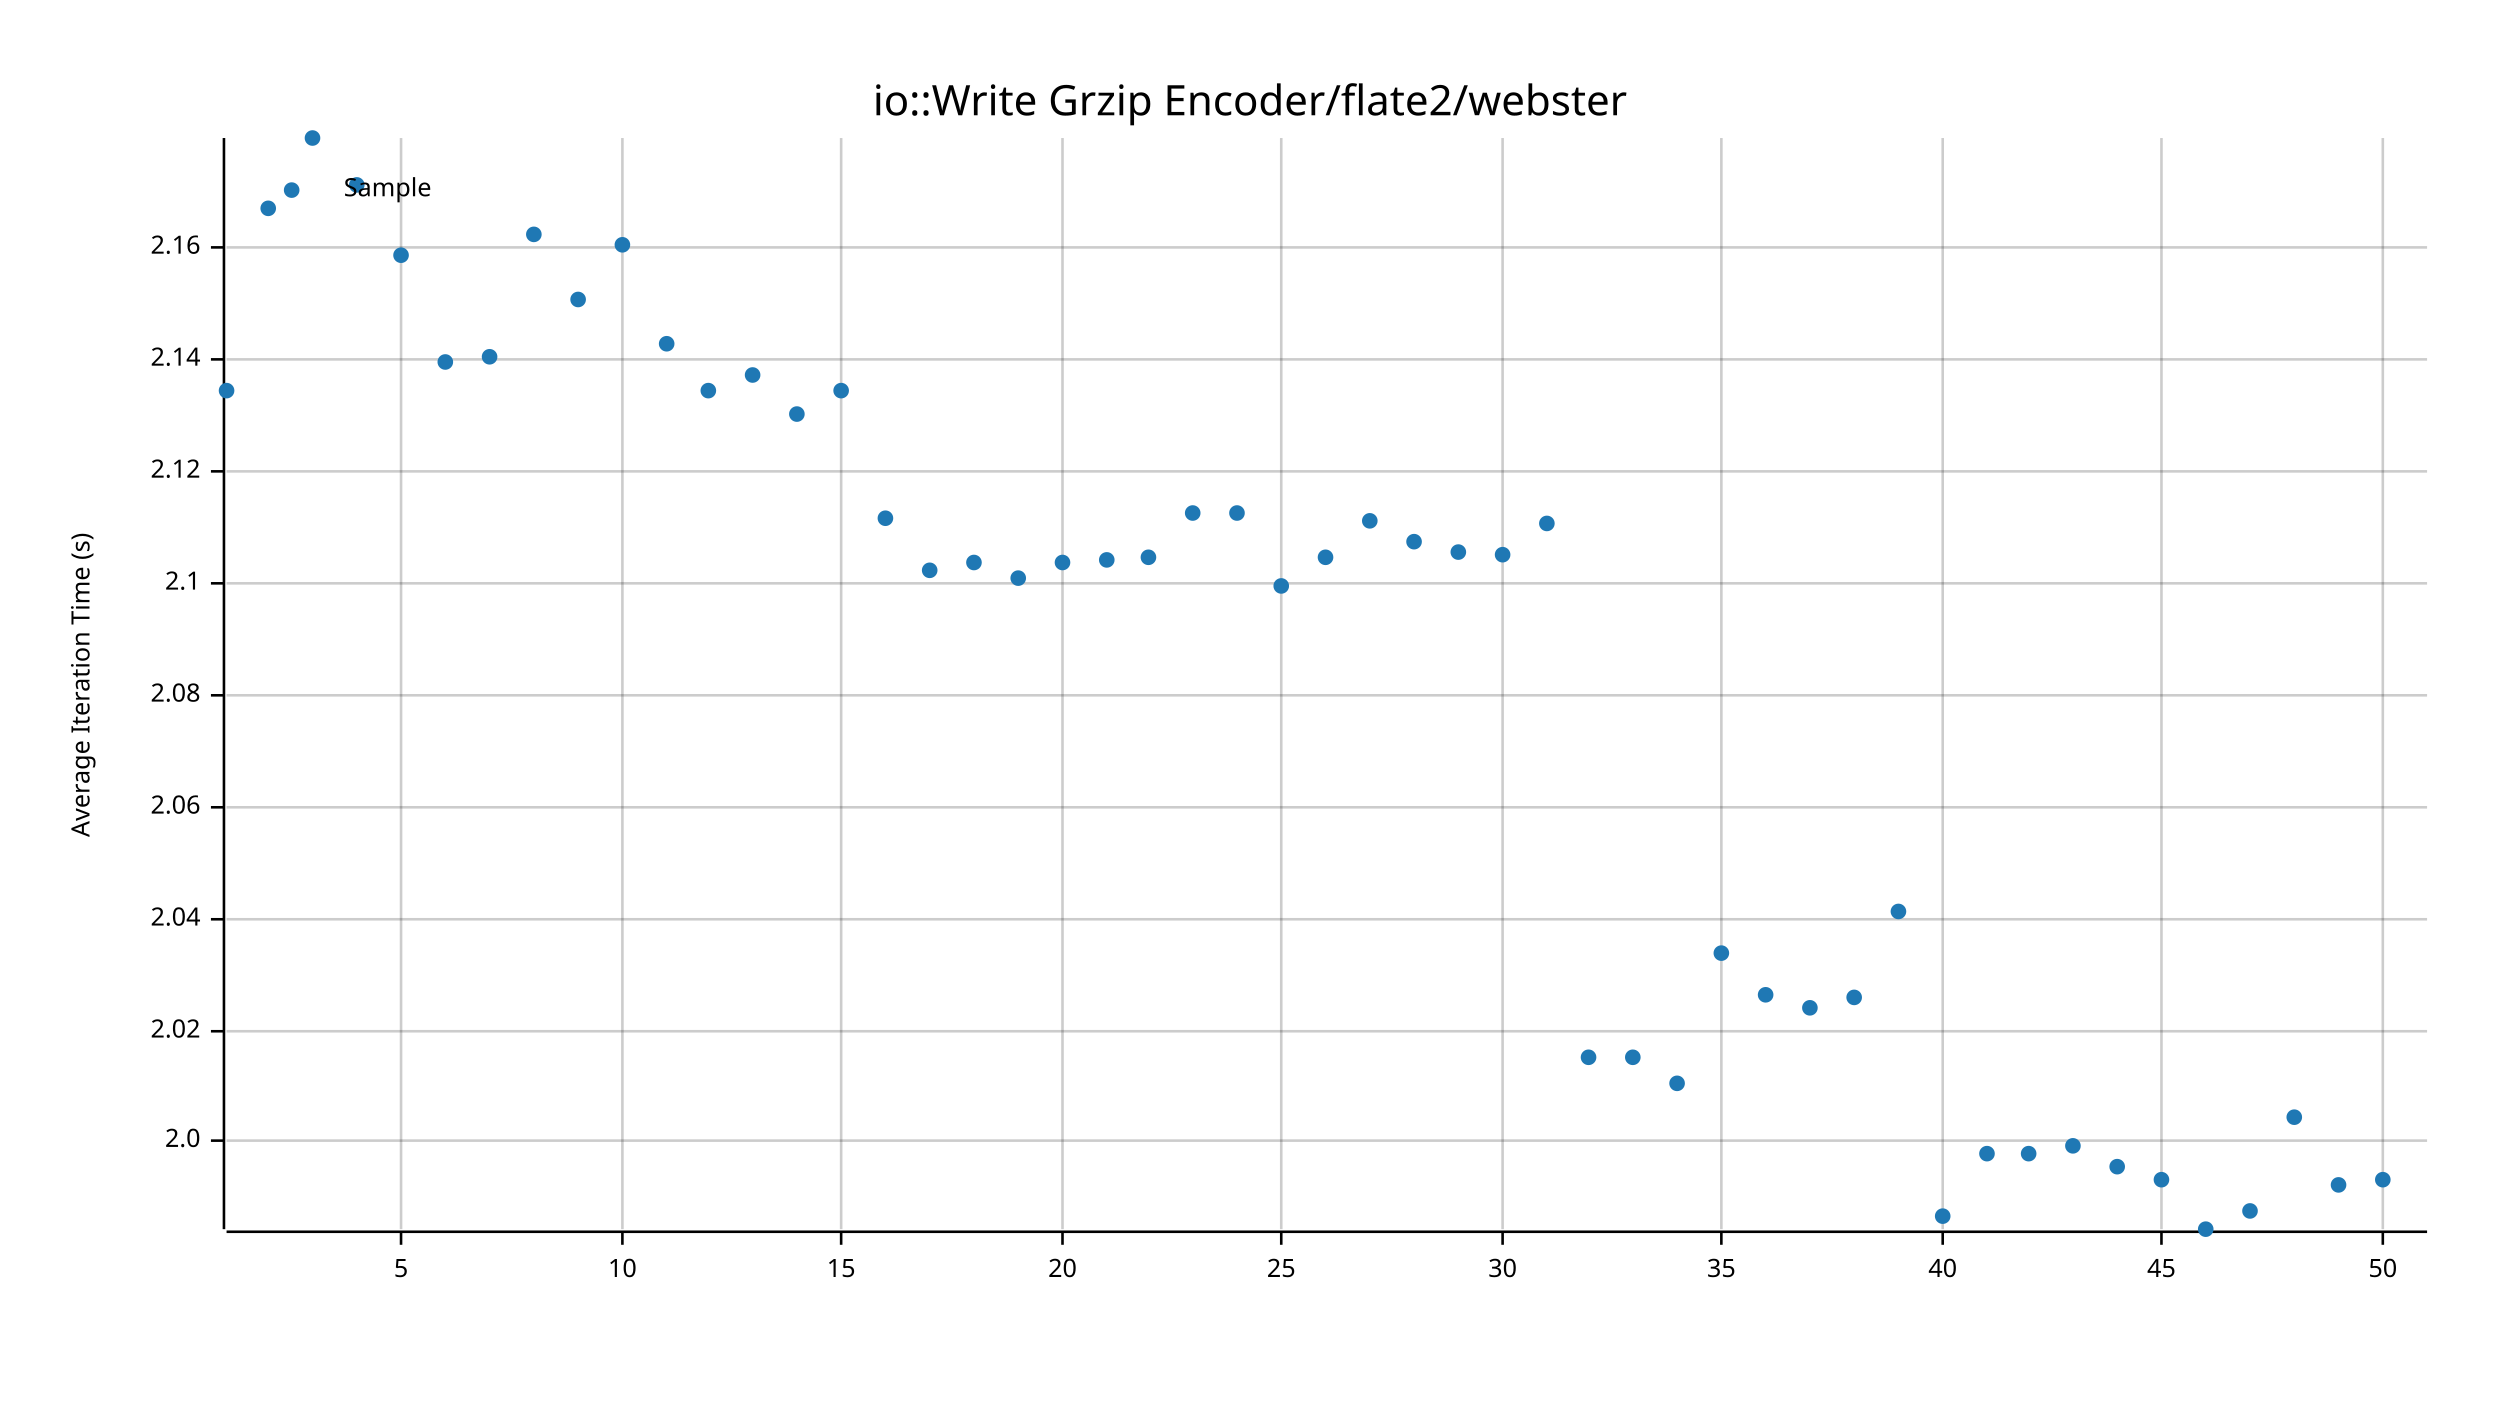
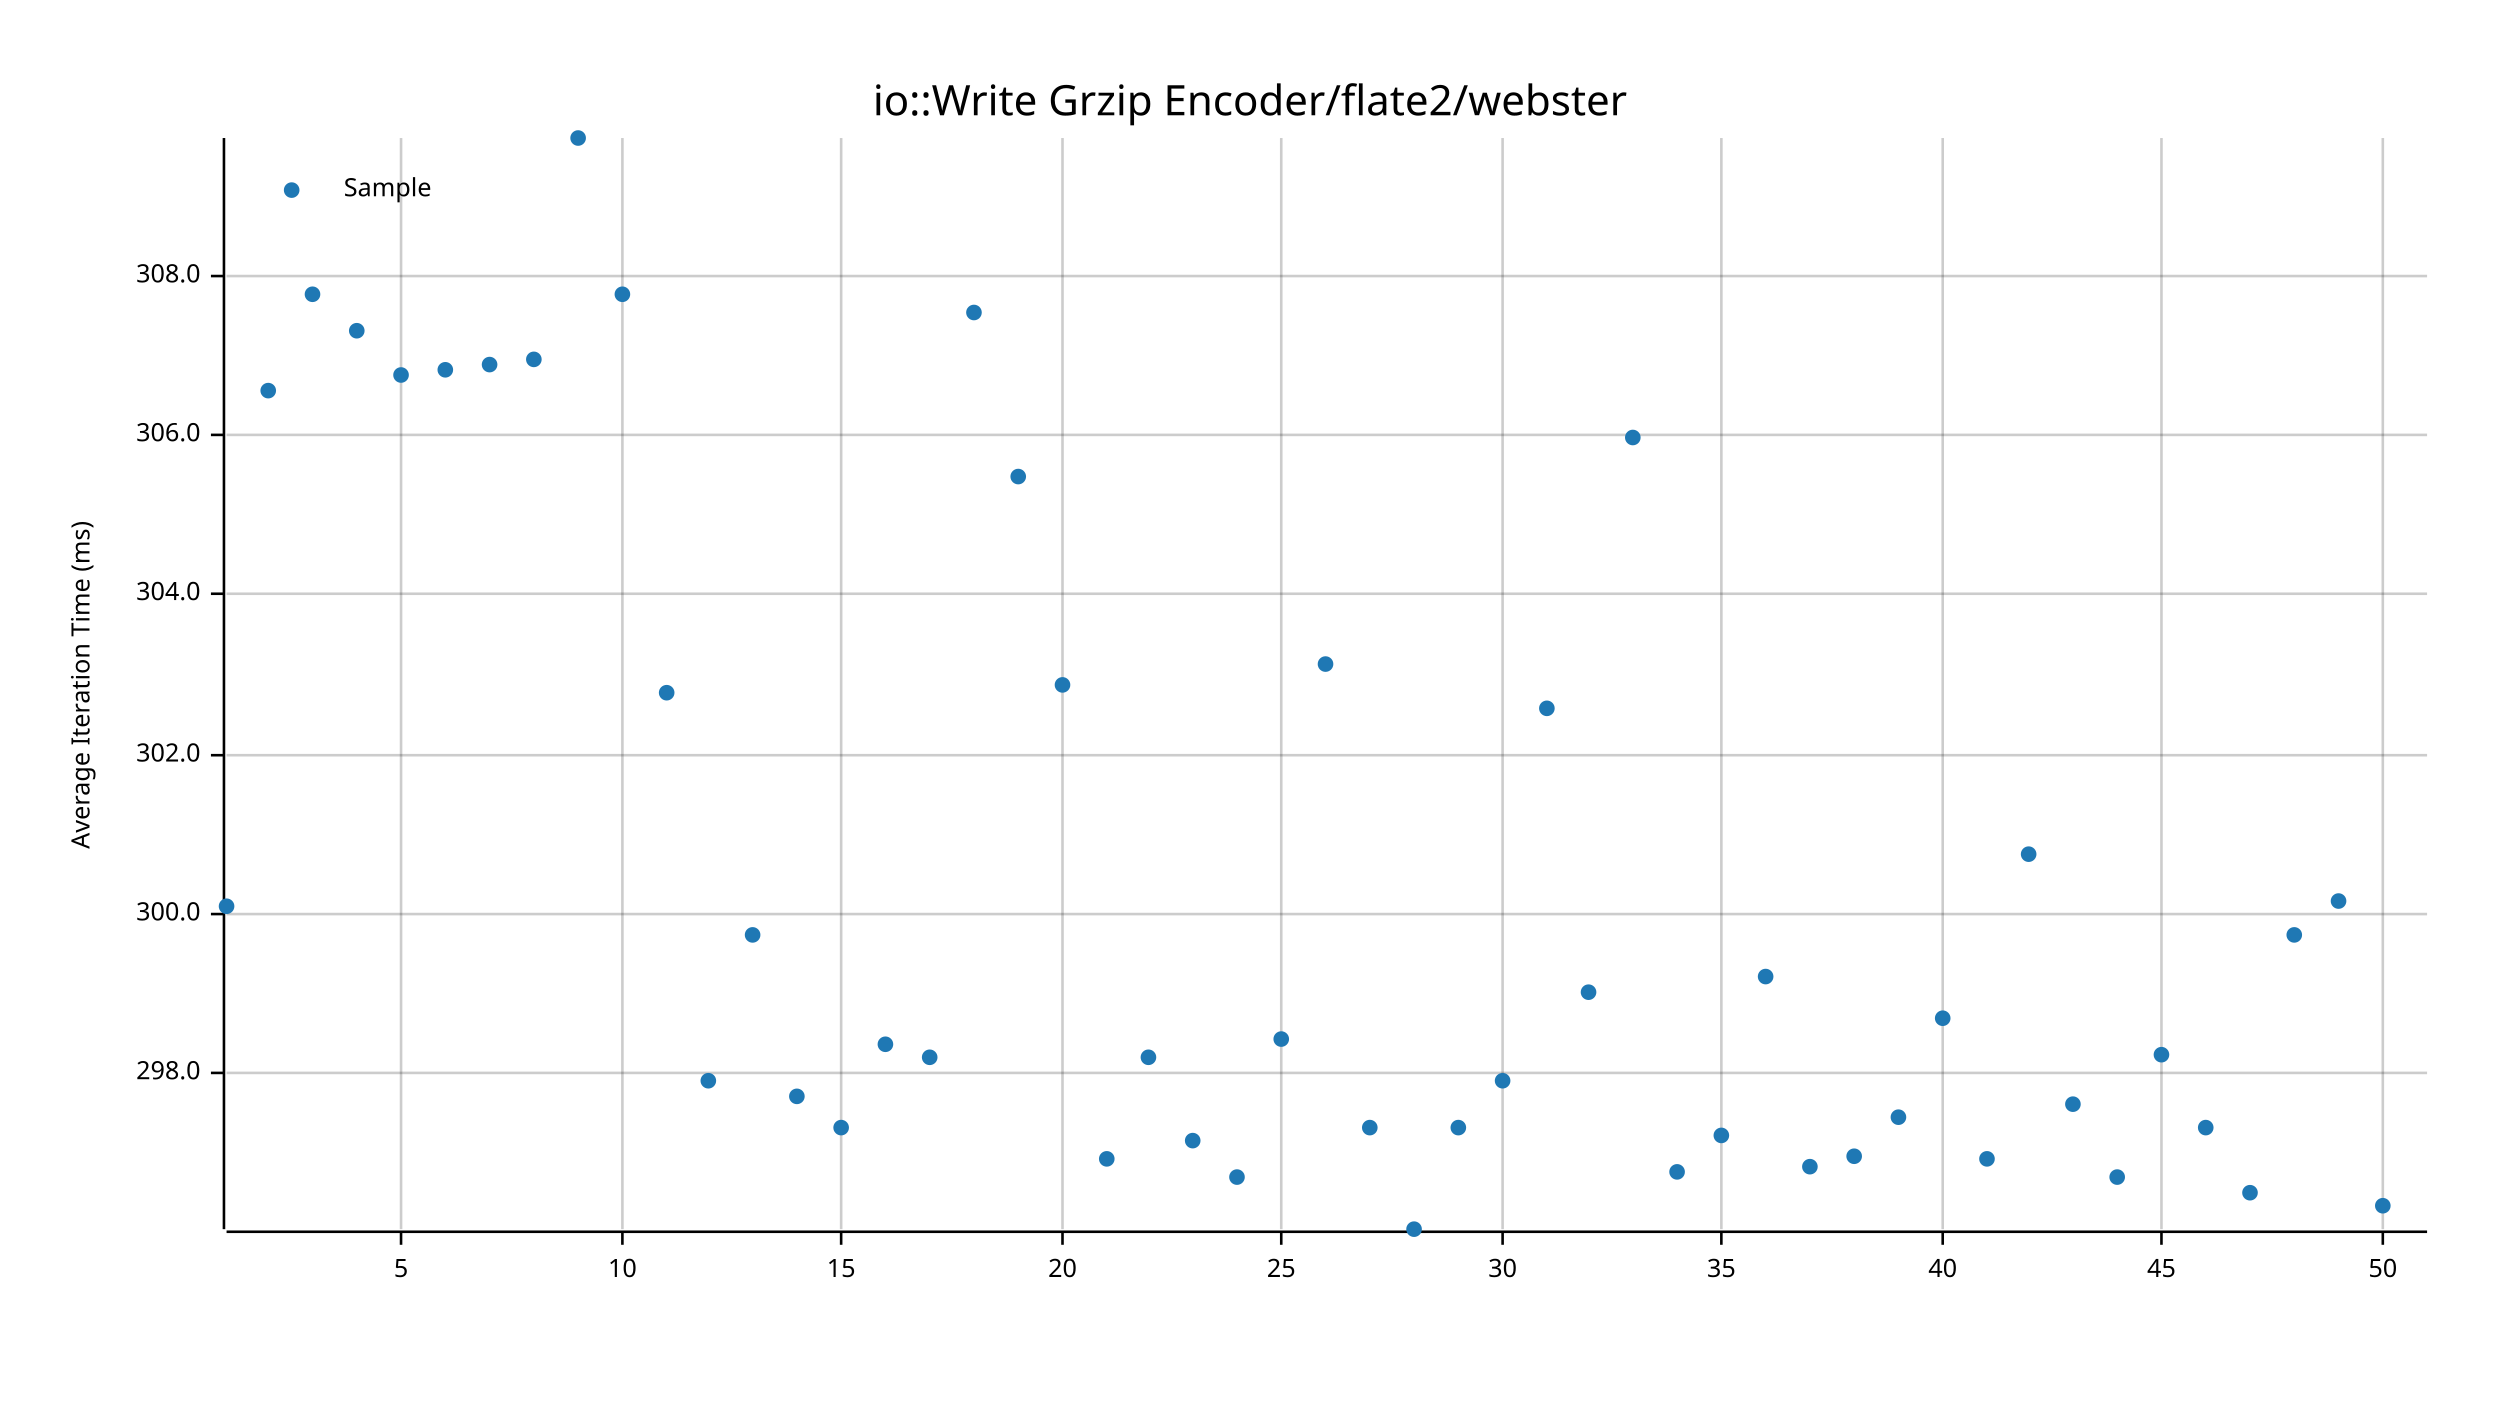
<svg xmlns="http://www.w3.org/2000/svg" width="960" height="540" viewBox="0 0 960 540">
  <text x="480" y="32" dy="0.76em" text-anchor="middle" font-family="sans-serif" font-size="16.129" opacity="1" fill="#000000">
io::Write Grzip Encoder/flate2/webster
</text>
  <text x="27" y="263" dy="0.76em" text-anchor="middle" font-family="sans-serif" font-size="9.677" opacity="1" fill="#000000" transform="rotate(270, 27, 263)">
- Average Iteration Time (s)
+ Average Iteration Time (ms)
</text>
  <line opacity="0.2" stroke="#000000" stroke-width="1" x1="154" y1="472" x2="154" y2="53" />
  <line opacity="0.2" stroke="#000000" stroke-width="1" x1="239" y1="472" x2="239" y2="53" />
  <line opacity="0.2" stroke="#000000" stroke-width="1" x1="323" y1="472" x2="323" y2="53" />
  <line opacity="0.2" stroke="#000000" stroke-width="1" x1="408" y1="472" x2="408" y2="53" />
  <line opacity="0.2" stroke="#000000" stroke-width="1" x1="492" y1="472" x2="492" y2="53" />
  <line opacity="0.2" stroke="#000000" stroke-width="1" x1="577" y1="472" x2="577" y2="53" />
  <line opacity="0.2" stroke="#000000" stroke-width="1" x1="661" y1="472" x2="661" y2="53" />
  <line opacity="0.2" stroke="#000000" stroke-width="1" x1="746" y1="472" x2="746" y2="53" />
  <line opacity="0.2" stroke="#000000" stroke-width="1" x1="830" y1="472" x2="830" y2="53" />
  <line opacity="0.2" stroke="#000000" stroke-width="1" x1="915" y1="472" x2="915" y2="53" />
-   <line opacity="0.2" stroke="#000000" stroke-width="1" x1="87" y1="438" x2="932" y2="438" />
-   <line opacity="0.2" stroke="#000000" stroke-width="1" x1="87" y1="396" x2="932" y2="396" />
-   <line opacity="0.2" stroke="#000000" stroke-width="1" x1="87" y1="353" x2="932" y2="353" />
-   <line opacity="0.2" stroke="#000000" stroke-width="1" x1="87" y1="310" x2="932" y2="310" />
-   <line opacity="0.2" stroke="#000000" stroke-width="1" x1="87" y1="267" x2="932" y2="267" />
-   <line opacity="0.2" stroke="#000000" stroke-width="1" x1="87" y1="224" x2="932" y2="224" />
-   <line opacity="0.2" stroke="#000000" stroke-width="1" x1="87" y1="181" x2="932" y2="181" />
-   <line opacity="0.2" stroke="#000000" stroke-width="1" x1="87" y1="138" x2="932" y2="138" />
-   <line opacity="0.2" stroke="#000000" stroke-width="1" x1="87" y1="95" x2="932" y2="95" />
+   <line opacity="0.2" stroke="#000000" stroke-width="1" x1="87" y1="412" x2="932" y2="412" />
+   <line opacity="0.2" stroke="#000000" stroke-width="1" x1="87" y1="351" x2="932" y2="351" />
+   <line opacity="0.2" stroke="#000000" stroke-width="1" x1="87" y1="290" x2="932" y2="290" />
+   <line opacity="0.2" stroke="#000000" stroke-width="1" x1="87" y1="228" x2="932" y2="228" />
+   <line opacity="0.2" stroke="#000000" stroke-width="1" x1="87" y1="167" x2="932" y2="167" />
+   <line opacity="0.2" stroke="#000000" stroke-width="1" x1="87" y1="106" x2="932" y2="106" />
  <polyline fill="none" opacity="1" stroke="#000000" stroke-width="1" points="86,53 86,472 " />
-   <text x="77" y="438" dy="0.5ex" text-anchor="end" font-family="sans-serif" font-size="9.677" opacity="1" fill="#000000">
- 2.0
+   <text x="77" y="412" dy="0.5ex" text-anchor="end" font-family="sans-serif" font-size="9.677" opacity="1" fill="#000000">
+ 298.0
</text>
-   <polyline fill="none" opacity="1" stroke="#000000" stroke-width="1" points="81,438 86,438 " />
-   <text x="77" y="396" dy="0.5ex" text-anchor="end" font-family="sans-serif" font-size="9.677" opacity="1" fill="#000000">
- 2.02
+   <polyline fill="none" opacity="1" stroke="#000000" stroke-width="1" points="81,412 86,412 " />
+   <text x="77" y="351" dy="0.5ex" text-anchor="end" font-family="sans-serif" font-size="9.677" opacity="1" fill="#000000">
+ 300.0
</text>
-   <polyline fill="none" opacity="1" stroke="#000000" stroke-width="1" points="81,396 86,396 " />
-   <text x="77" y="353" dy="0.5ex" text-anchor="end" font-family="sans-serif" font-size="9.677" opacity="1" fill="#000000">
- 2.04
+   <polyline fill="none" opacity="1" stroke="#000000" stroke-width="1" points="81,351 86,351 " />
+   <text x="77" y="290" dy="0.5ex" text-anchor="end" font-family="sans-serif" font-size="9.677" opacity="1" fill="#000000">
+ 302.0
</text>
-   <polyline fill="none" opacity="1" stroke="#000000" stroke-width="1" points="81,353 86,353 " />
-   <text x="77" y="310" dy="0.5ex" text-anchor="end" font-family="sans-serif" font-size="9.677" opacity="1" fill="#000000">
- 2.06
+   <polyline fill="none" opacity="1" stroke="#000000" stroke-width="1" points="81,290 86,290 " />
+   <text x="77" y="228" dy="0.5ex" text-anchor="end" font-family="sans-serif" font-size="9.677" opacity="1" fill="#000000">
+ 304.0
</text>
-   <polyline fill="none" opacity="1" stroke="#000000" stroke-width="1" points="81,310 86,310 " />
-   <text x="77" y="267" dy="0.5ex" text-anchor="end" font-family="sans-serif" font-size="9.677" opacity="1" fill="#000000">
- 2.08
+   <polyline fill="none" opacity="1" stroke="#000000" stroke-width="1" points="81,228 86,228 " />
+   <text x="77" y="167" dy="0.5ex" text-anchor="end" font-family="sans-serif" font-size="9.677" opacity="1" fill="#000000">
+ 306.0
</text>
-   <polyline fill="none" opacity="1" stroke="#000000" stroke-width="1" points="81,267 86,267 " />
-   <text x="77" y="224" dy="0.5ex" text-anchor="end" font-family="sans-serif" font-size="9.677" opacity="1" fill="#000000">
- 2.1
+   <polyline fill="none" opacity="1" stroke="#000000" stroke-width="1" points="81,167 86,167 " />
+   <text x="77" y="106" dy="0.5ex" text-anchor="end" font-family="sans-serif" font-size="9.677" opacity="1" fill="#000000">
+ 308.0
</text>
-   <polyline fill="none" opacity="1" stroke="#000000" stroke-width="1" points="81,224 86,224 " />
-   <text x="77" y="181" dy="0.5ex" text-anchor="end" font-family="sans-serif" font-size="9.677" opacity="1" fill="#000000">
- 2.12
- </text>
-   <polyline fill="none" opacity="1" stroke="#000000" stroke-width="1" points="81,181 86,181 " />
-   <text x="77" y="138" dy="0.5ex" text-anchor="end" font-family="sans-serif" font-size="9.677" opacity="1" fill="#000000">
- 2.14
- </text>
-   <polyline fill="none" opacity="1" stroke="#000000" stroke-width="1" points="81,138 86,138 " />
-   <text x="77" y="95" dy="0.5ex" text-anchor="end" font-family="sans-serif" font-size="9.677" opacity="1" fill="#000000">
- 2.16
- </text>
-   <polyline fill="none" opacity="1" stroke="#000000" stroke-width="1" points="81,95 86,95 " />
+   <polyline fill="none" opacity="1" stroke="#000000" stroke-width="1" points="81,106 86,106 " />
  <polyline fill="none" opacity="1" stroke="#000000" stroke-width="1" points="87,473 932,473 " />
  <text x="154" y="483" dy="0.76em" text-anchor="middle" font-family="sans-serif" font-size="9.677" opacity="1" fill="#000000">
5
</text>
  <polyline fill="none" opacity="1" stroke="#000000" stroke-width="1" points="154,473 154,478 " />
  <text x="239" y="483" dy="0.76em" text-anchor="middle" font-family="sans-serif" font-size="9.677" opacity="1" fill="#000000">
10
</text>
  <polyline fill="none" opacity="1" stroke="#000000" stroke-width="1" points="239,473 239,478 " />
  <text x="323" y="483" dy="0.76em" text-anchor="middle" font-family="sans-serif" font-size="9.677" opacity="1" fill="#000000">
15
</text>
  <polyline fill="none" opacity="1" stroke="#000000" stroke-width="1" points="323,473 323,478 " />
  <text x="408" y="483" dy="0.76em" text-anchor="middle" font-family="sans-serif" font-size="9.677" opacity="1" fill="#000000">
20
</text>
  <polyline fill="none" opacity="1" stroke="#000000" stroke-width="1" points="408,473 408,478 " />
  <text x="492" y="483" dy="0.76em" text-anchor="middle" font-family="sans-serif" font-size="9.677" opacity="1" fill="#000000">
25
</text>
  <polyline fill="none" opacity="1" stroke="#000000" stroke-width="1" points="492,473 492,478 " />
  <text x="577" y="483" dy="0.76em" text-anchor="middle" font-family="sans-serif" font-size="9.677" opacity="1" fill="#000000">
30
</text>
  <polyline fill="none" opacity="1" stroke="#000000" stroke-width="1" points="577,473 577,478 " />
  <text x="661" y="483" dy="0.76em" text-anchor="middle" font-family="sans-serif" font-size="9.677" opacity="1" fill="#000000">
35
</text>
  <polyline fill="none" opacity="1" stroke="#000000" stroke-width="1" points="661,473 661,478 " />
  <text x="746" y="483" dy="0.76em" text-anchor="middle" font-family="sans-serif" font-size="9.677" opacity="1" fill="#000000">
40
</text>
  <polyline fill="none" opacity="1" stroke="#000000" stroke-width="1" points="746,473 746,478 " />
  <text x="830" y="483" dy="0.76em" text-anchor="middle" font-family="sans-serif" font-size="9.677" opacity="1" fill="#000000">
45
</text>
  <polyline fill="none" opacity="1" stroke="#000000" stroke-width="1" points="830,473 830,478 " />
  <text x="915" y="483" dy="0.76em" text-anchor="middle" font-family="sans-serif" font-size="9.677" opacity="1" fill="#000000">
50
</text>
  <polyline fill="none" opacity="1" stroke="#000000" stroke-width="1" points="915,473 915,478 " />
-   <circle cx="87" cy="150" r="3" opacity="1" fill="#1F78B4" stroke="none" stroke-width="1" />
-   <circle cx="103" cy="80" r="3" opacity="1" fill="#1F78B4" stroke="none" stroke-width="1" />
-   <circle cx="120" cy="53" r="3" opacity="1" fill="#1F78B4" stroke="none" stroke-width="1" />
-   <circle cx="137" cy="71" r="3" opacity="1" fill="#1F78B4" stroke="none" stroke-width="1" />
-   <circle cx="154" cy="98" r="3" opacity="1" fill="#1F78B4" stroke="none" stroke-width="1" />
-   <circle cx="171" cy="139" r="3" opacity="1" fill="#1F78B4" stroke="none" stroke-width="1" />
-   <circle cx="188" cy="137" r="3" opacity="1" fill="#1F78B4" stroke="none" stroke-width="1" />
-   <circle cx="205" cy="90" r="3" opacity="1" fill="#1F78B4" stroke="none" stroke-width="1" />
-   <circle cx="222" cy="115" r="3" opacity="1" fill="#1F78B4" stroke="none" stroke-width="1" />
-   <circle cx="239" cy="94" r="3" opacity="1" fill="#1F78B4" stroke="none" stroke-width="1" />
-   <circle cx="256" cy="132" r="3" opacity="1" fill="#1F78B4" stroke="none" stroke-width="1" />
-   <circle cx="272" cy="150" r="3" opacity="1" fill="#1F78B4" stroke="none" stroke-width="1" />
-   <circle cx="289" cy="144" r="3" opacity="1" fill="#1F78B4" stroke="none" stroke-width="1" />
-   <circle cx="306" cy="159" r="3" opacity="1" fill="#1F78B4" stroke="none" stroke-width="1" />
-   <circle cx="323" cy="150" r="3" opacity="1" fill="#1F78B4" stroke="none" stroke-width="1" />
-   <circle cx="340" cy="199" r="3" opacity="1" fill="#1F78B4" stroke="none" stroke-width="1" />
-   <circle cx="357" cy="219" r="3" opacity="1" fill="#1F78B4" stroke="none" stroke-width="1" />
-   <circle cx="374" cy="216" r="3" opacity="1" fill="#1F78B4" stroke="none" stroke-width="1" />
-   <circle cx="391" cy="222" r="3" opacity="1" fill="#1F78B4" stroke="none" stroke-width="1" />
-   <circle cx="408" cy="216" r="3" opacity="1" fill="#1F78B4" stroke="none" stroke-width="1" />
-   <circle cx="425" cy="215" r="3" opacity="1" fill="#1F78B4" stroke="none" stroke-width="1" />
-   <circle cx="441" cy="214" r="3" opacity="1" fill="#1F78B4" stroke="none" stroke-width="1" />
-   <circle cx="458" cy="197" r="3" opacity="1" fill="#1F78B4" stroke="none" stroke-width="1" />
-   <circle cx="475" cy="197" r="3" opacity="1" fill="#1F78B4" stroke="none" stroke-width="1" />
-   <circle cx="492" cy="225" r="3" opacity="1" fill="#1F78B4" stroke="none" stroke-width="1" />
-   <circle cx="509" cy="214" r="3" opacity="1" fill="#1F78B4" stroke="none" stroke-width="1" />
-   <circle cx="526" cy="200" r="3" opacity="1" fill="#1F78B4" stroke="none" stroke-width="1" />
-   <circle cx="543" cy="208" r="3" opacity="1" fill="#1F78B4" stroke="none" stroke-width="1" />
-   <circle cx="560" cy="212" r="3" opacity="1" fill="#1F78B4" stroke="none" stroke-width="1" />
-   <circle cx="577" cy="213" r="3" opacity="1" fill="#1F78B4" stroke="none" stroke-width="1" />
-   <circle cx="594" cy="201" r="3" opacity="1" fill="#1F78B4" stroke="none" stroke-width="1" />
-   <circle cx="610" cy="406" r="3" opacity="1" fill="#1F78B4" stroke="none" stroke-width="1" />
-   <circle cx="627" cy="406" r="3" opacity="1" fill="#1F78B4" stroke="none" stroke-width="1" />
-   <circle cx="644" cy="416" r="3" opacity="1" fill="#1F78B4" stroke="none" stroke-width="1" />
-   <circle cx="661" cy="366" r="3" opacity="1" fill="#1F78B4" stroke="none" stroke-width="1" />
-   <circle cx="678" cy="382" r="3" opacity="1" fill="#1F78B4" stroke="none" stroke-width="1" />
-   <circle cx="695" cy="387" r="3" opacity="1" fill="#1F78B4" stroke="none" stroke-width="1" />
-   <circle cx="712" cy="383" r="3" opacity="1" fill="#1F78B4" stroke="none" stroke-width="1" />
-   <circle cx="729" cy="350" r="3" opacity="1" fill="#1F78B4" stroke="none" stroke-width="1" />
-   <circle cx="746" cy="467" r="3" opacity="1" fill="#1F78B4" stroke="none" stroke-width="1" />
-   <circle cx="763" cy="443" r="3" opacity="1" fill="#1F78B4" stroke="none" stroke-width="1" />
-   <circle cx="779" cy="443" r="3" opacity="1" fill="#1F78B4" stroke="none" stroke-width="1" />
-   <circle cx="796" cy="440" r="3" opacity="1" fill="#1F78B4" stroke="none" stroke-width="1" />
-   <circle cx="813" cy="448" r="3" opacity="1" fill="#1F78B4" stroke="none" stroke-width="1" />
-   <circle cx="830" cy="453" r="3" opacity="1" fill="#1F78B4" stroke="none" stroke-width="1" />
-   <circle cx="847" cy="472" r="3" opacity="1" fill="#1F78B4" stroke="none" stroke-width="1" />
-   <circle cx="864" cy="465" r="3" opacity="1" fill="#1F78B4" stroke="none" stroke-width="1" />
-   <circle cx="881" cy="429" r="3" opacity="1" fill="#1F78B4" stroke="none" stroke-width="1" />
-   <circle cx="898" cy="455" r="3" opacity="1" fill="#1F78B4" stroke="none" stroke-width="1" />
-   <circle cx="915" cy="453" r="3" opacity="1" fill="#1F78B4" stroke="none" stroke-width="1" />
+   <circle cx="87" cy="348" r="3" opacity="1" fill="#1F78B4" stroke="none" stroke-width="1" />
+   <circle cx="103" cy="150" r="3" opacity="1" fill="#1F78B4" stroke="none" stroke-width="1" />
+   <circle cx="120" cy="113" r="3" opacity="1" fill="#1F78B4" stroke="none" stroke-width="1" />
+   <circle cx="137" cy="127" r="3" opacity="1" fill="#1F78B4" stroke="none" stroke-width="1" />
+   <circle cx="154" cy="144" r="3" opacity="1" fill="#1F78B4" stroke="none" stroke-width="1" />
+   <circle cx="171" cy="142" r="3" opacity="1" fill="#1F78B4" stroke="none" stroke-width="1" />
+   <circle cx="188" cy="140" r="3" opacity="1" fill="#1F78B4" stroke="none" stroke-width="1" />
+   <circle cx="205" cy="138" r="3" opacity="1" fill="#1F78B4" stroke="none" stroke-width="1" />
+   <circle cx="222" cy="53" r="3" opacity="1" fill="#1F78B4" stroke="none" stroke-width="1" />
+   <circle cx="239" cy="113" r="3" opacity="1" fill="#1F78B4" stroke="none" stroke-width="1" />
+   <circle cx="256" cy="266" r="3" opacity="1" fill="#1F78B4" stroke="none" stroke-width="1" />
+   <circle cx="272" cy="415" r="3" opacity="1" fill="#1F78B4" stroke="none" stroke-width="1" />
+   <circle cx="289" cy="359" r="3" opacity="1" fill="#1F78B4" stroke="none" stroke-width="1" />
+   <circle cx="306" cy="421" r="3" opacity="1" fill="#1F78B4" stroke="none" stroke-width="1" />
+   <circle cx="323" cy="433" r="3" opacity="1" fill="#1F78B4" stroke="none" stroke-width="1" />
+   <circle cx="340" cy="401" r="3" opacity="1" fill="#1F78B4" stroke="none" stroke-width="1" />
+   <circle cx="357" cy="406" r="3" opacity="1" fill="#1F78B4" stroke="none" stroke-width="1" />
+   <circle cx="374" cy="120" r="3" opacity="1" fill="#1F78B4" stroke="none" stroke-width="1" />
+   <circle cx="391" cy="183" r="3" opacity="1" fill="#1F78B4" stroke="none" stroke-width="1" />
+   <circle cx="408" cy="263" r="3" opacity="1" fill="#1F78B4" stroke="none" stroke-width="1" />
+   <circle cx="425" cy="445" r="3" opacity="1" fill="#1F78B4" stroke="none" stroke-width="1" />
+   <circle cx="441" cy="406" r="3" opacity="1" fill="#1F78B4" stroke="none" stroke-width="1" />
+   <circle cx="458" cy="438" r="3" opacity="1" fill="#1F78B4" stroke="none" stroke-width="1" />
+   <circle cx="475" cy="452" r="3" opacity="1" fill="#1F78B4" stroke="none" stroke-width="1" />
+   <circle cx="492" cy="399" r="3" opacity="1" fill="#1F78B4" stroke="none" stroke-width="1" />
+   <circle cx="509" cy="255" r="3" opacity="1" fill="#1F78B4" stroke="none" stroke-width="1" />
+   <circle cx="526" cy="433" r="3" opacity="1" fill="#1F78B4" stroke="none" stroke-width="1" />
+   <circle cx="543" cy="472" r="3" opacity="1" fill="#1F78B4" stroke="none" stroke-width="1" />
+   <circle cx="560" cy="433" r="3" opacity="1" fill="#1F78B4" stroke="none" stroke-width="1" />
+   <circle cx="577" cy="415" r="3" opacity="1" fill="#1F78B4" stroke="none" stroke-width="1" />
+   <circle cx="594" cy="272" r="3" opacity="1" fill="#1F78B4" stroke="none" stroke-width="1" />
+   <circle cx="610" cy="381" r="3" opacity="1" fill="#1F78B4" stroke="none" stroke-width="1" />
+   <circle cx="627" cy="168" r="3" opacity="1" fill="#1F78B4" stroke="none" stroke-width="1" />
+   <circle cx="644" cy="450" r="3" opacity="1" fill="#1F78B4" stroke="none" stroke-width="1" />
+   <circle cx="661" cy="436" r="3" opacity="1" fill="#1F78B4" stroke="none" stroke-width="1" />
+   <circle cx="678" cy="375" r="3" opacity="1" fill="#1F78B4" stroke="none" stroke-width="1" />
+   <circle cx="695" cy="448" r="3" opacity="1" fill="#1F78B4" stroke="none" stroke-width="1" />
+   <circle cx="712" cy="444" r="3" opacity="1" fill="#1F78B4" stroke="none" stroke-width="1" />
+   <circle cx="729" cy="429" r="3" opacity="1" fill="#1F78B4" stroke="none" stroke-width="1" />
+   <circle cx="746" cy="391" r="3" opacity="1" fill="#1F78B4" stroke="none" stroke-width="1" />
+   <circle cx="763" cy="445" r="3" opacity="1" fill="#1F78B4" stroke="none" stroke-width="1" />
+   <circle cx="779" cy="328" r="3" opacity="1" fill="#1F78B4" stroke="none" stroke-width="1" />
+   <circle cx="796" cy="424" r="3" opacity="1" fill="#1F78B4" stroke="none" stroke-width="1" />
+   <circle cx="813" cy="452" r="3" opacity="1" fill="#1F78B4" stroke="none" stroke-width="1" />
+   <circle cx="830" cy="405" r="3" opacity="1" fill="#1F78B4" stroke="none" stroke-width="1" />
+   <circle cx="847" cy="433" r="3" opacity="1" fill="#1F78B4" stroke="none" stroke-width="1" />
+   <circle cx="864" cy="458" r="3" opacity="1" fill="#1F78B4" stroke="none" stroke-width="1" />
+   <circle cx="881" cy="359" r="3" opacity="1" fill="#1F78B4" stroke="none" stroke-width="1" />
+   <circle cx="898" cy="346" r="3" opacity="1" fill="#1F78B4" stroke="none" stroke-width="1" />
+   <circle cx="915" cy="463" r="3" opacity="1" fill="#1F78B4" stroke="none" stroke-width="1" />
  <text x="132" y="68" dy="0.76em" text-anchor="start" font-family="sans-serif" font-size="9.677" opacity="1" fill="#000000">
Sample
</text>
  <circle cx="112" cy="73" r="3" opacity="1" fill="#1F78B4" stroke="none" stroke-width="1" />
</svg>
